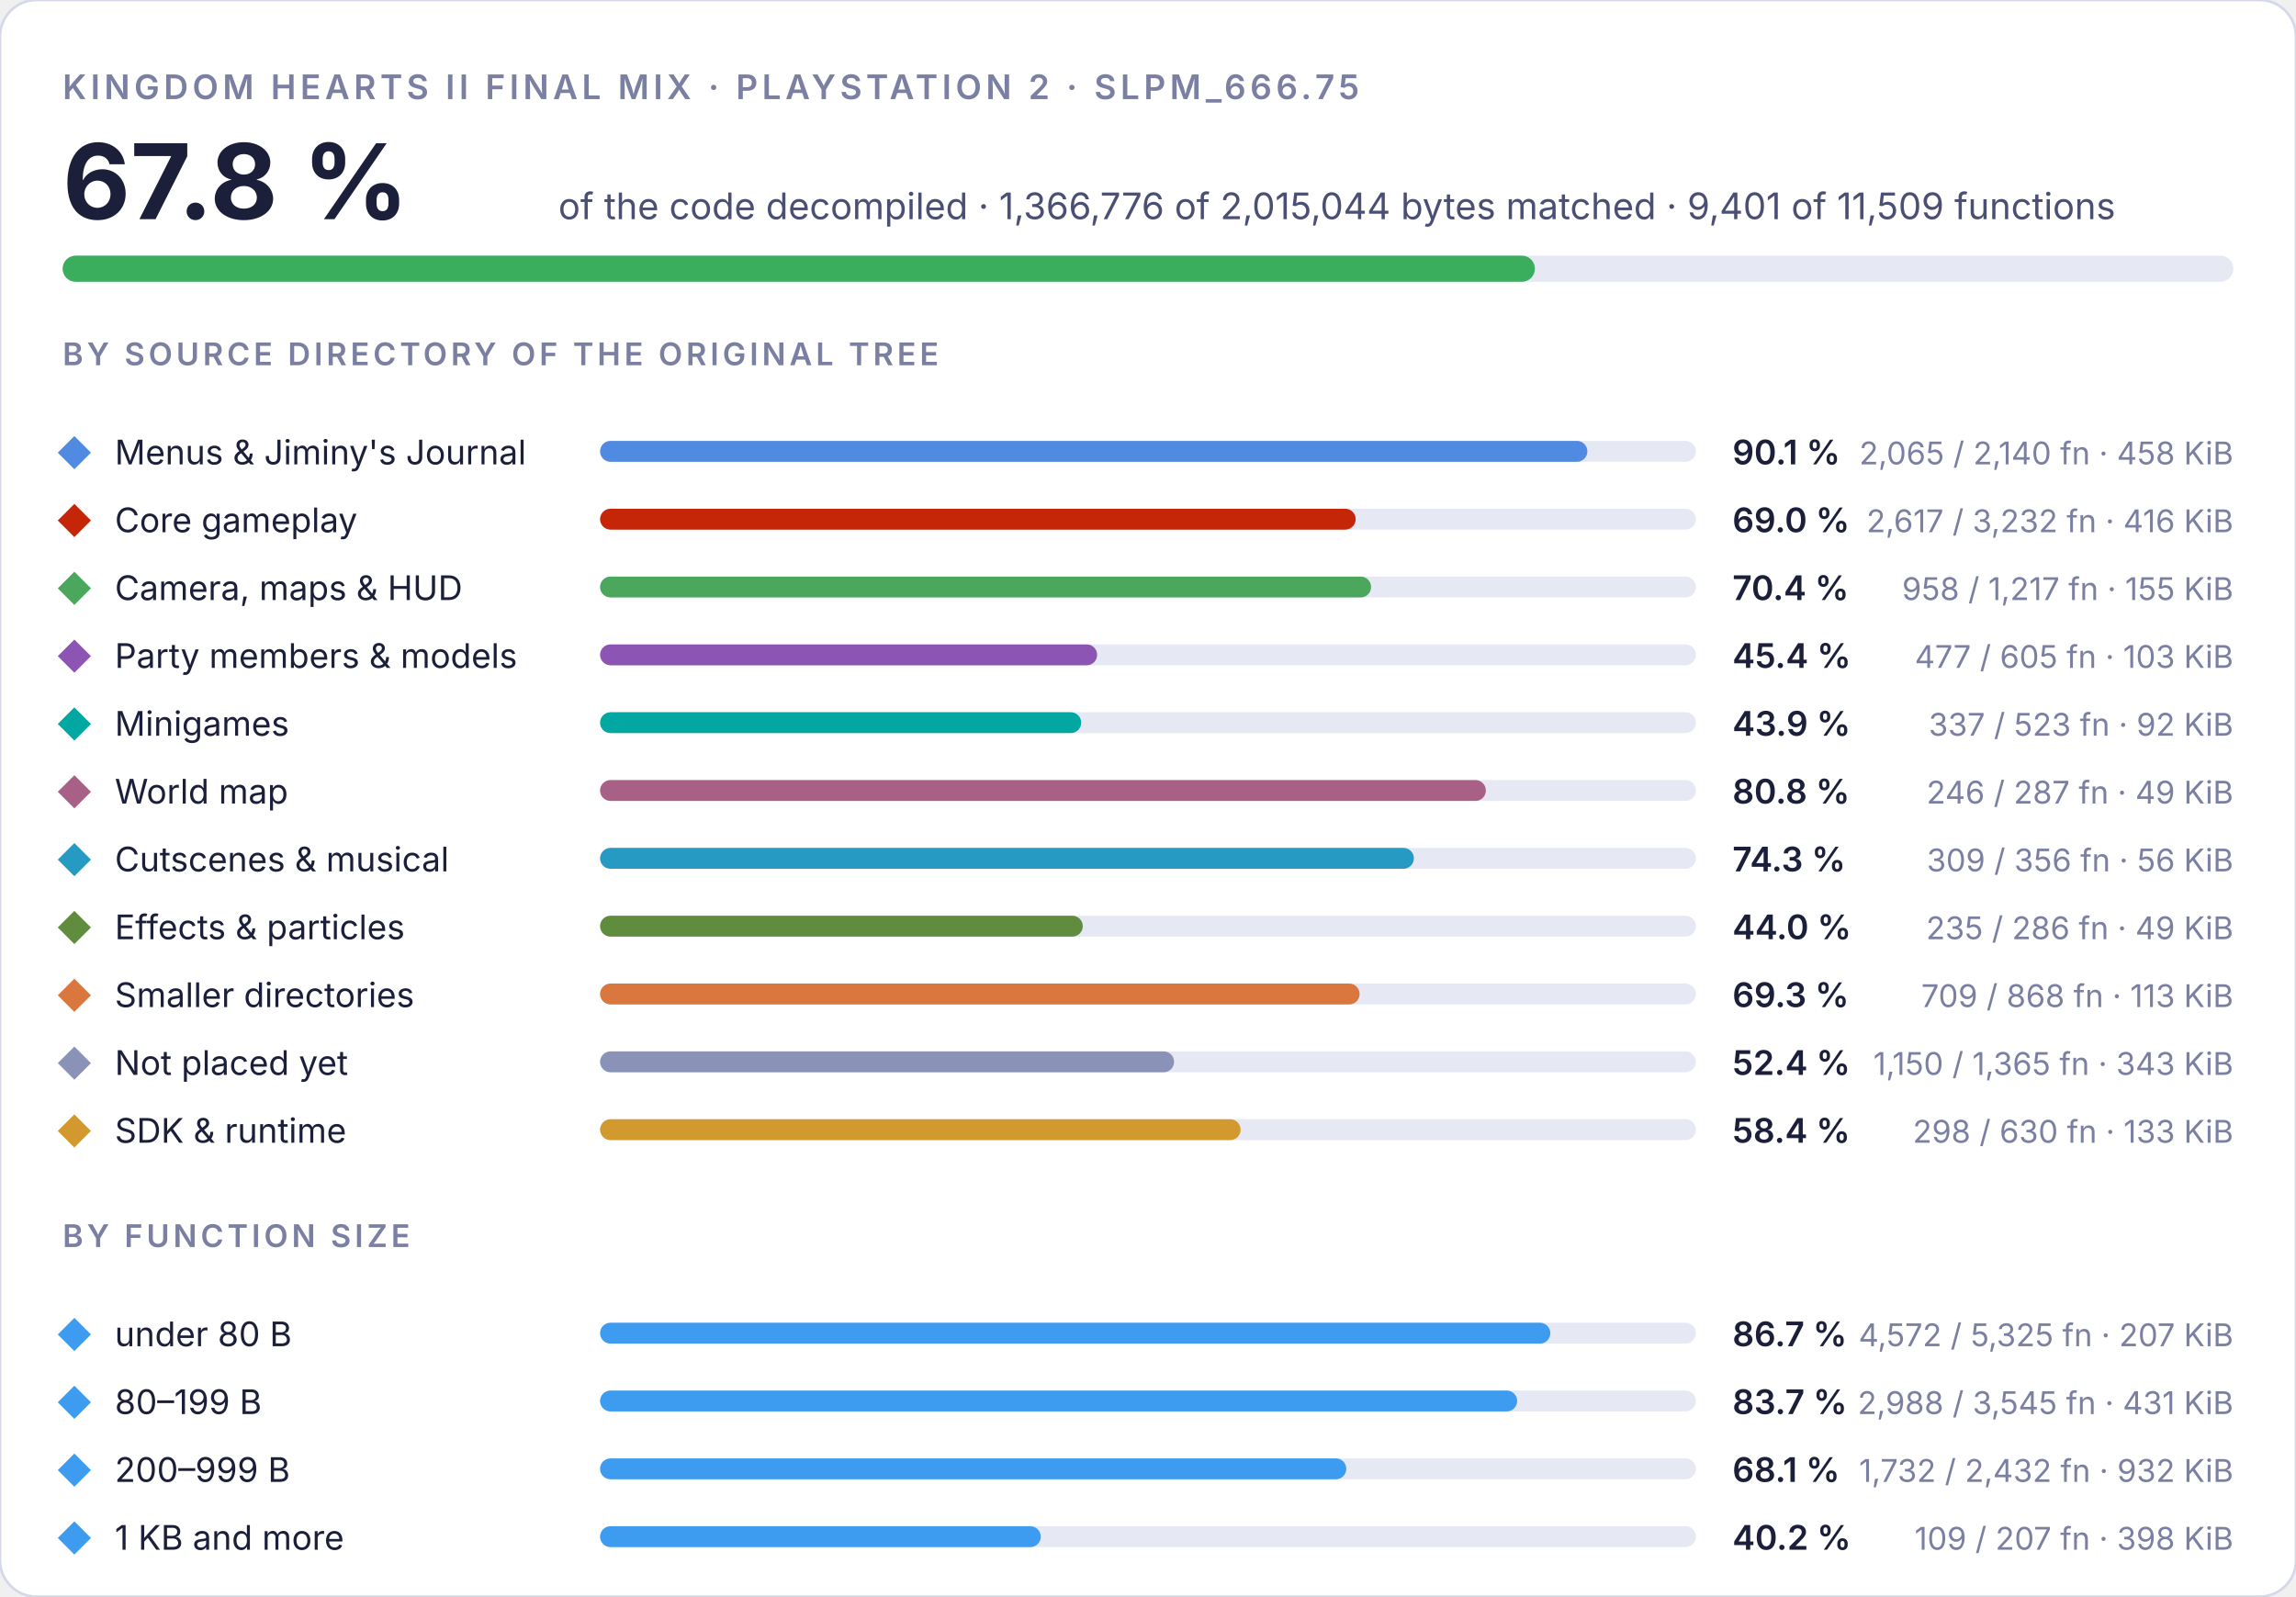
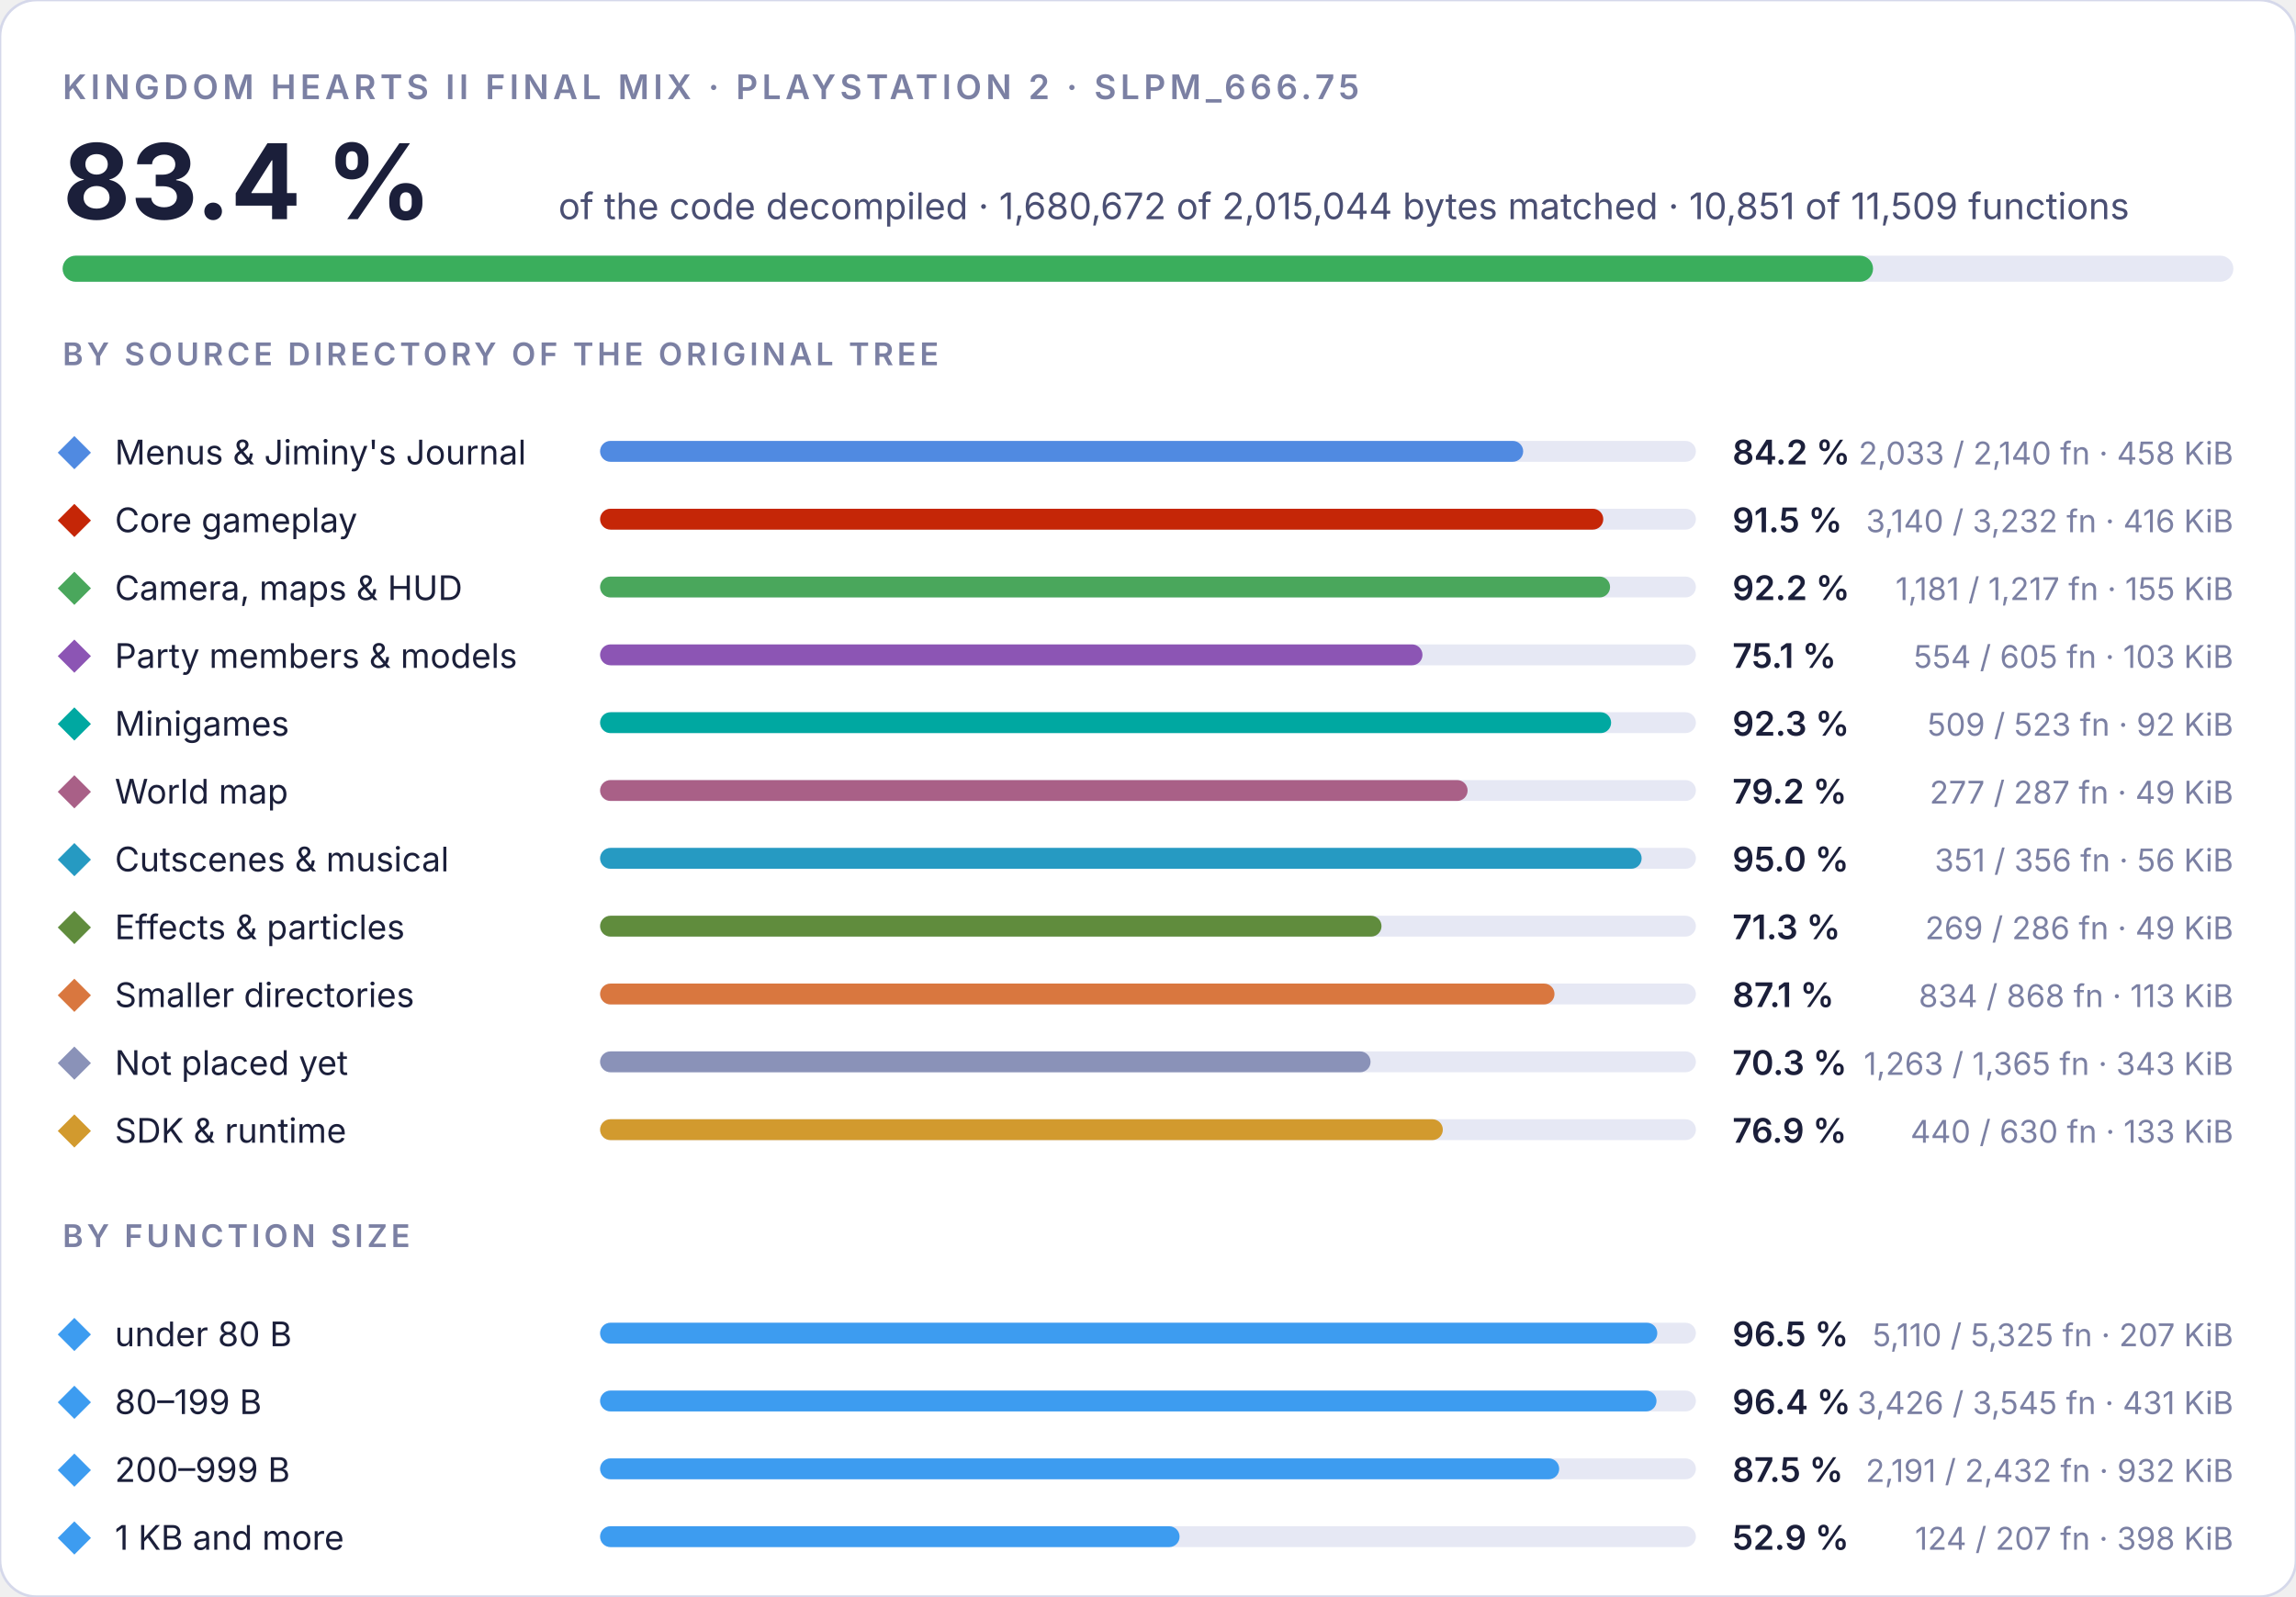
- <svg xmlns="http://www.w3.org/2000/svg" viewBox="0 0 880 612" width="880" height="612" role="img" aria-label="Kingdom Hearts II Final Mix decompilation: 67.8 % of the code decompiled">
+ <svg xmlns="http://www.w3.org/2000/svg" viewBox="0 0 880 612" width="880" height="612" role="img" aria-label="Kingdom Hearts II Final Mix decompilation: 83.4 % of the code decompiled">
  <rect width="880" height="612" rx="14" fill="#ffffff" stroke="#d5d8ea" />
  <g font-family="ui-sans-serif,system-ui,-apple-system,Segoe UI,sans-serif">
    <text x="24" y="38" font-size="13" font-weight="600" letter-spacing="1.6" fill="#7b80a3">KINGDOM HEARTS II FINAL MIX · PLAYSTATION 2 · SLPM_666.75</text>
-     <text x="24" y="84" font-size="40" font-weight="700" fill="#1b1f3a">67.8 %</text>
-     <text x="214" y="84" font-size="14" fill="#4a4f73">of the code decompiled · 1,366,776 of 2,015,044 bytes matched · 9,401 of 11,509 functions</text>
+     <text x="24" y="84" font-size="40" font-weight="700" fill="#1b1f3a">83.4 %</text>
+     <text x="214" y="84" font-size="14" fill="#4a4f73">of the code decompiled · 1,680,672 of 2,015,044 bytes matched · 10,851 of 11,509 functions</text>
    <rect x="24" y="98" width="832" height="10" rx="5" fill="#e6e8f4" />
-     <rect x="24" y="98" width="564.3" height="10" rx="5" fill="#3aae5c" />
+     <rect x="24" y="98" width="693.9" height="10" rx="5" fill="#3aae5c" />
    <text x="24" y="140" font-size="12" font-weight="600" letter-spacing="1.4" fill="#7b80a3">BY SOURCE DIRECTORY OF THE ORIGINAL TREE</text>
    <rect x="24" y="169" width="9" height="9" fill="#508ae1" transform="rotate(45 28.5 173.5)" />
    <text x="44" y="178" font-size="13" fill="#1b1f3a">Menus &amp; Jiminy's Journal</text>
    <rect x="230" y="169" width="420" height="8" rx="4" fill="#e6e8f4" />
-     <rect x="230" y="169" width="378.4" height="8" rx="4" fill="#508ae1" />
-     <text x="664" y="178" font-size="13" font-weight="600" fill="#1b1f3a">90.1 %</text>
-     <text x="856" y="178" font-size="12" text-anchor="end" fill="#7b80a3">2,065 / 2,140 fn · 458 KiB</text>
+     <rect x="230" y="169" width="353.8" height="8" rx="4" fill="#508ae1" />
+     <text x="664" y="178" font-size="13" font-weight="600" fill="#1b1f3a">84.2 %</text>
+     <text x="856" y="178" font-size="12" text-anchor="end" fill="#7b80a3">2,033 / 2,140 fn · 458 KiB</text>
    <rect x="24" y="195" width="9" height="9" fill="#c52607" transform="rotate(45 28.5 199.5)" />
    <text x="44" y="204" font-size="13" fill="#1b1f3a">Core gameplay</text>
    <rect x="230" y="195" width="420" height="8" rx="4" fill="#e6e8f4" />
-     <rect x="230" y="195" width="289.6" height="8" rx="4" fill="#c52607" />
-     <text x="664" y="204" font-size="13" font-weight="600" fill="#1b1f3a">69.0 %</text>
-     <text x="856" y="204" font-size="12" text-anchor="end" fill="#7b80a3">2,617 / 3,232 fn · 416 KiB</text>
+     <rect x="230" y="195" width="384.5" height="8" rx="4" fill="#c52607" />
+     <text x="664" y="204" font-size="13" font-weight="600" fill="#1b1f3a">91.5 %</text>
+     <text x="856" y="204" font-size="12" text-anchor="end" fill="#7b80a3">3,140 / 3,232 fn · 416 KiB</text>
    <rect x="24" y="221" width="9" height="9" fill="#4aa75c" transform="rotate(45 28.5 225.5)" />
    <text x="44" y="230" font-size="13" fill="#1b1f3a">Camera, maps &amp; HUD</text>
    <rect x="230" y="221" width="420" height="8" rx="4" fill="#e6e8f4" />
-     <rect x="230" y="221" width="295.5" height="8" rx="4" fill="#4aa75c" />
-     <text x="664" y="230" font-size="13" font-weight="600" fill="#1b1f3a">70.4 %</text>
-     <text x="856" y="230" font-size="12" text-anchor="end" fill="#7b80a3">958 / 1,217 fn · 155 KiB</text>
+     <rect x="230" y="221" width="387.1" height="8" rx="4" fill="#4aa75c" />
+     <text x="664" y="230" font-size="13" font-weight="600" fill="#1b1f3a">92.2 %</text>
+     <text x="856" y="230" font-size="12" text-anchor="end" fill="#7b80a3">1,181 / 1,217 fn · 155 KiB</text>
    <rect x="24" y="247" width="9" height="9" fill="#8c55b4" transform="rotate(45 28.5 251.5)" />
    <text x="44" y="256" font-size="13" fill="#1b1f3a">Party members &amp; models</text>
    <rect x="230" y="247" width="420" height="8" rx="4" fill="#e6e8f4" />
-     <rect x="230" y="247" width="190.5" height="8" rx="4" fill="#8c55b4" />
-     <text x="664" y="256" font-size="13" font-weight="600" fill="#1b1f3a">45.4 %</text>
-     <text x="856" y="256" font-size="12" text-anchor="end" fill="#7b80a3">477 / 605 fn · 103 KiB</text>
+     <rect x="230" y="247" width="315.2" height="8" rx="4" fill="#8c55b4" />
+     <text x="664" y="256" font-size="13" font-weight="600" fill="#1b1f3a">75.1 %</text>
+     <text x="856" y="256" font-size="12" text-anchor="end" fill="#7b80a3">554 / 605 fn · 103 KiB</text>
    <rect x="24" y="273" width="9" height="9" fill="#00a8a1" transform="rotate(45 28.5 277.5)" />
    <text x="44" y="282" font-size="13" fill="#1b1f3a">Minigames</text>
    <rect x="230" y="273" width="420" height="8" rx="4" fill="#e6e8f4" />
-     <rect x="230" y="273" width="184.4" height="8" rx="4" fill="#00a8a1" />
-     <text x="664" y="282" font-size="13" font-weight="600" fill="#1b1f3a">43.9 %</text>
-     <text x="856" y="282" font-size="12" text-anchor="end" fill="#7b80a3">337 / 523 fn · 92 KiB</text>
+     <rect x="230" y="273" width="387.5" height="8" rx="4" fill="#00a8a1" />
+     <text x="664" y="282" font-size="13" font-weight="600" fill="#1b1f3a">92.3 %</text>
+     <text x="856" y="282" font-size="12" text-anchor="end" fill="#7b80a3">509 / 523 fn · 92 KiB</text>
    <rect x="24" y="299" width="9" height="9" fill="#a96087" transform="rotate(45 28.5 303.5)" />
    <text x="44" y="308" font-size="13" fill="#1b1f3a">World map</text>
    <rect x="230" y="299" width="420" height="8" rx="4" fill="#e6e8f4" />
-     <rect x="230" y="299" width="339.5" height="8" rx="4" fill="#a96087" />
-     <text x="664" y="308" font-size="13" font-weight="600" fill="#1b1f3a">80.8 %</text>
-     <text x="856" y="308" font-size="12" text-anchor="end" fill="#7b80a3">246 / 287 fn · 49 KiB</text>
+     <rect x="230" y="299" width="332.5" height="8" rx="4" fill="#a96087" />
+     <text x="664" y="308" font-size="13" font-weight="600" fill="#1b1f3a">79.2 %</text>
+     <text x="856" y="308" font-size="12" text-anchor="end" fill="#7b80a3">277 / 287 fn · 49 KiB</text>
    <rect x="24" y="325" width="9" height="9" fill="#269ac2" transform="rotate(45 28.5 329.5)" />
    <text x="44" y="334" font-size="13" fill="#1b1f3a">Cutscenes &amp; musical</text>
    <rect x="230" y="325" width="420" height="8" rx="4" fill="#e6e8f4" />
-     <rect x="230" y="325" width="311.9" height="8" rx="4" fill="#269ac2" />
-     <text x="664" y="334" font-size="13" font-weight="600" fill="#1b1f3a">74.3 %</text>
-     <text x="856" y="334" font-size="12" text-anchor="end" fill="#7b80a3">309 / 356 fn · 56 KiB</text>
+     <rect x="230" y="325" width="399.2" height="8" rx="4" fill="#269ac2" />
+     <text x="664" y="334" font-size="13" font-weight="600" fill="#1b1f3a">95.0 %</text>
+     <text x="856" y="334" font-size="12" text-anchor="end" fill="#7b80a3">351 / 356 fn · 56 KiB</text>
    <rect x="24" y="351" width="9" height="9" fill="#608c3d" transform="rotate(45 28.5 355.5)" />
    <text x="44" y="360" font-size="13" fill="#1b1f3a">Effects &amp; particles</text>
    <rect x="230" y="351" width="420" height="8" rx="4" fill="#e6e8f4" />
-     <rect x="230" y="351" width="185.0" height="8" rx="4" fill="#608c3d" />
-     <text x="664" y="360" font-size="13" font-weight="600" fill="#1b1f3a">44.0 %</text>
-     <text x="856" y="360" font-size="12" text-anchor="end" fill="#7b80a3">235 / 286 fn · 49 KiB</text>
+     <rect x="230" y="351" width="299.5" height="8" rx="4" fill="#608c3d" />
+     <text x="664" y="360" font-size="13" font-weight="600" fill="#1b1f3a">71.3 %</text>
+     <text x="856" y="360" font-size="12" text-anchor="end" fill="#7b80a3">269 / 286 fn · 49 KiB</text>
    <rect x="24" y="377" width="9" height="9" fill="#d9773f" transform="rotate(45 28.5 381.5)" />
    <text x="44" y="386" font-size="13" fill="#1b1f3a">Smaller directories</text>
    <rect x="230" y="377" width="420" height="8" rx="4" fill="#e6e8f4" />
-     <rect x="230" y="377" width="291.1" height="8" rx="4" fill="#d9773f" />
-     <text x="664" y="386" font-size="13" font-weight="600" fill="#1b1f3a">69.3 %</text>
-     <text x="856" y="386" font-size="12" text-anchor="end" fill="#7b80a3">709 / 868 fn · 113 KiB</text>
+     <rect x="230" y="377" width="365.8" height="8" rx="4" fill="#d9773f" />
+     <text x="664" y="386" font-size="13" font-weight="600" fill="#1b1f3a">87.1 %</text>
+     <text x="856" y="386" font-size="12" text-anchor="end" fill="#7b80a3">834 / 868 fn · 113 KiB</text>
    <rect x="24" y="403" width="9" height="9" fill="#8a92b8" transform="rotate(45 28.5 407.5)" />
    <text x="44" y="412" font-size="13" fill="#1b1f3a">Not placed yet</text>
    <rect x="230" y="403" width="420" height="8" rx="4" fill="#e6e8f4" />
-     <rect x="230" y="403" width="220.0" height="8" rx="4" fill="#8a92b8" />
-     <text x="664" y="412" font-size="13" font-weight="600" fill="#1b1f3a">52.4 %</text>
-     <text x="856" y="412" font-size="12" text-anchor="end" fill="#7b80a3">1,150 / 1,365 fn · 343 KiB</text>
+     <rect x="230" y="403" width="295.3" height="8" rx="4" fill="#8a92b8" />
+     <text x="664" y="412" font-size="13" font-weight="600" fill="#1b1f3a">70.3 %</text>
+     <text x="856" y="412" font-size="12" text-anchor="end" fill="#7b80a3">1,263 / 1,365 fn · 343 KiB</text>
    <rect x="24" y="429" width="9" height="9" fill="#d29a2e" transform="rotate(45 28.5 433.5)" />
    <text x="44" y="438" font-size="13" fill="#1b1f3a">SDK &amp; runtime</text>
    <rect x="230" y="429" width="420" height="8" rx="4" fill="#e6e8f4" />
-     <rect x="230" y="429" width="245.5" height="8" rx="4" fill="#d29a2e" />
-     <text x="664" y="438" font-size="13" font-weight="600" fill="#1b1f3a">58.4 %</text>
-     <text x="856" y="438" font-size="12" text-anchor="end" fill="#7b80a3">298 / 630 fn · 133 KiB</text>
+     <rect x="230" y="429" width="323.0" height="8" rx="4" fill="#d29a2e" />
+     <text x="664" y="438" font-size="13" font-weight="600" fill="#1b1f3a">76.9 %</text>
+     <text x="856" y="438" font-size="12" text-anchor="end" fill="#7b80a3">440 / 630 fn · 133 KiB</text>
    <text x="24" y="478" font-size="12" font-weight="600" letter-spacing="1.4" fill="#7b80a3">BY FUNCTION SIZE</text>
    <rect x="24" y="507" width="9" height="9" fill="#3d9cf0" transform="rotate(45 28.5 511.5)" />
    <text x="44" y="516" font-size="13" fill="#1b1f3a">under 80 B</text>
    <rect x="230" y="507" width="420" height="8" rx="4" fill="#e6e8f4" />
-     <rect x="230" y="507" width="364.2" height="8" rx="4" fill="#3d9cf0" />
-     <text x="664" y="516" font-size="13" font-weight="600" fill="#1b1f3a">86.7 %</text>
-     <text x="856" y="516" font-size="12" text-anchor="end" fill="#7b80a3">4,572 / 5,325 fn · 207 KiB</text>
+     <rect x="230" y="507" width="405.2" height="8" rx="4" fill="#3d9cf0" />
+     <text x="664" y="516" font-size="13" font-weight="600" fill="#1b1f3a">96.5 %</text>
+     <text x="856" y="516" font-size="12" text-anchor="end" fill="#7b80a3">5,110 / 5,325 fn · 207 KiB</text>
    <rect x="24" y="533" width="9" height="9" fill="#3d9cf0" transform="rotate(45 28.5 537.5)" />
    <text x="44" y="542" font-size="13" fill="#1b1f3a">80–199 B</text>
    <rect x="230" y="533" width="420" height="8" rx="4" fill="#e6e8f4" />
-     <rect x="230" y="533" width="351.5" height="8" rx="4" fill="#3d9cf0" />
-     <text x="664" y="542" font-size="13" font-weight="600" fill="#1b1f3a">83.7 %</text>
-     <text x="856" y="542" font-size="12" text-anchor="end" fill="#7b80a3">2,988 / 3,545 fn · 431 KiB</text>
+     <rect x="230" y="533" width="404.9" height="8" rx="4" fill="#3d9cf0" />
+     <text x="664" y="542" font-size="13" font-weight="600" fill="#1b1f3a">96.4 %</text>
+     <text x="856" y="542" font-size="12" text-anchor="end" fill="#7b80a3">3,426 / 3,545 fn · 431 KiB</text>
    <rect x="24" y="559" width="9" height="9" fill="#3d9cf0" transform="rotate(45 28.5 563.5)" />
    <text x="44" y="568" font-size="13" fill="#1b1f3a">200–999 B</text>
    <rect x="230" y="559" width="420" height="8" rx="4" fill="#e6e8f4" />
-     <rect x="230" y="559" width="286.0" height="8" rx="4" fill="#3d9cf0" />
-     <text x="664" y="568" font-size="13" font-weight="600" fill="#1b1f3a">68.1 %</text>
-     <text x="856" y="568" font-size="12" text-anchor="end" fill="#7b80a3">1,732 / 2,432 fn · 932 KiB</text>
+     <rect x="230" y="559" width="367.6" height="8" rx="4" fill="#3d9cf0" />
+     <text x="664" y="568" font-size="13" font-weight="600" fill="#1b1f3a">87.5 %</text>
+     <text x="856" y="568" font-size="12" text-anchor="end" fill="#7b80a3">2,191 / 2,432 fn · 932 KiB</text>
    <rect x="24" y="585" width="9" height="9" fill="#3d9cf0" transform="rotate(45 28.5 589.5)" />
    <text x="44" y="594" font-size="13" fill="#1b1f3a">1 KB and more</text>
    <rect x="230" y="585" width="420" height="8" rx="4" fill="#e6e8f4" />
-     <rect x="230" y="585" width="168.9" height="8" rx="4" fill="#3d9cf0" />
-     <text x="664" y="594" font-size="13" font-weight="600" fill="#1b1f3a">40.2 %</text>
-     <text x="856" y="594" font-size="12" text-anchor="end" fill="#7b80a3">109 / 207 fn · 398 KiB</text>
+     <rect x="230" y="585" width="222.1" height="8" rx="4" fill="#3d9cf0" />
+     <text x="664" y="594" font-size="13" font-weight="600" fill="#1b1f3a">52.9 %</text>
+     <text x="856" y="594" font-size="12" text-anchor="end" fill="#7b80a3">124 / 207 fn · 398 KiB</text>
  </g>
</svg>
